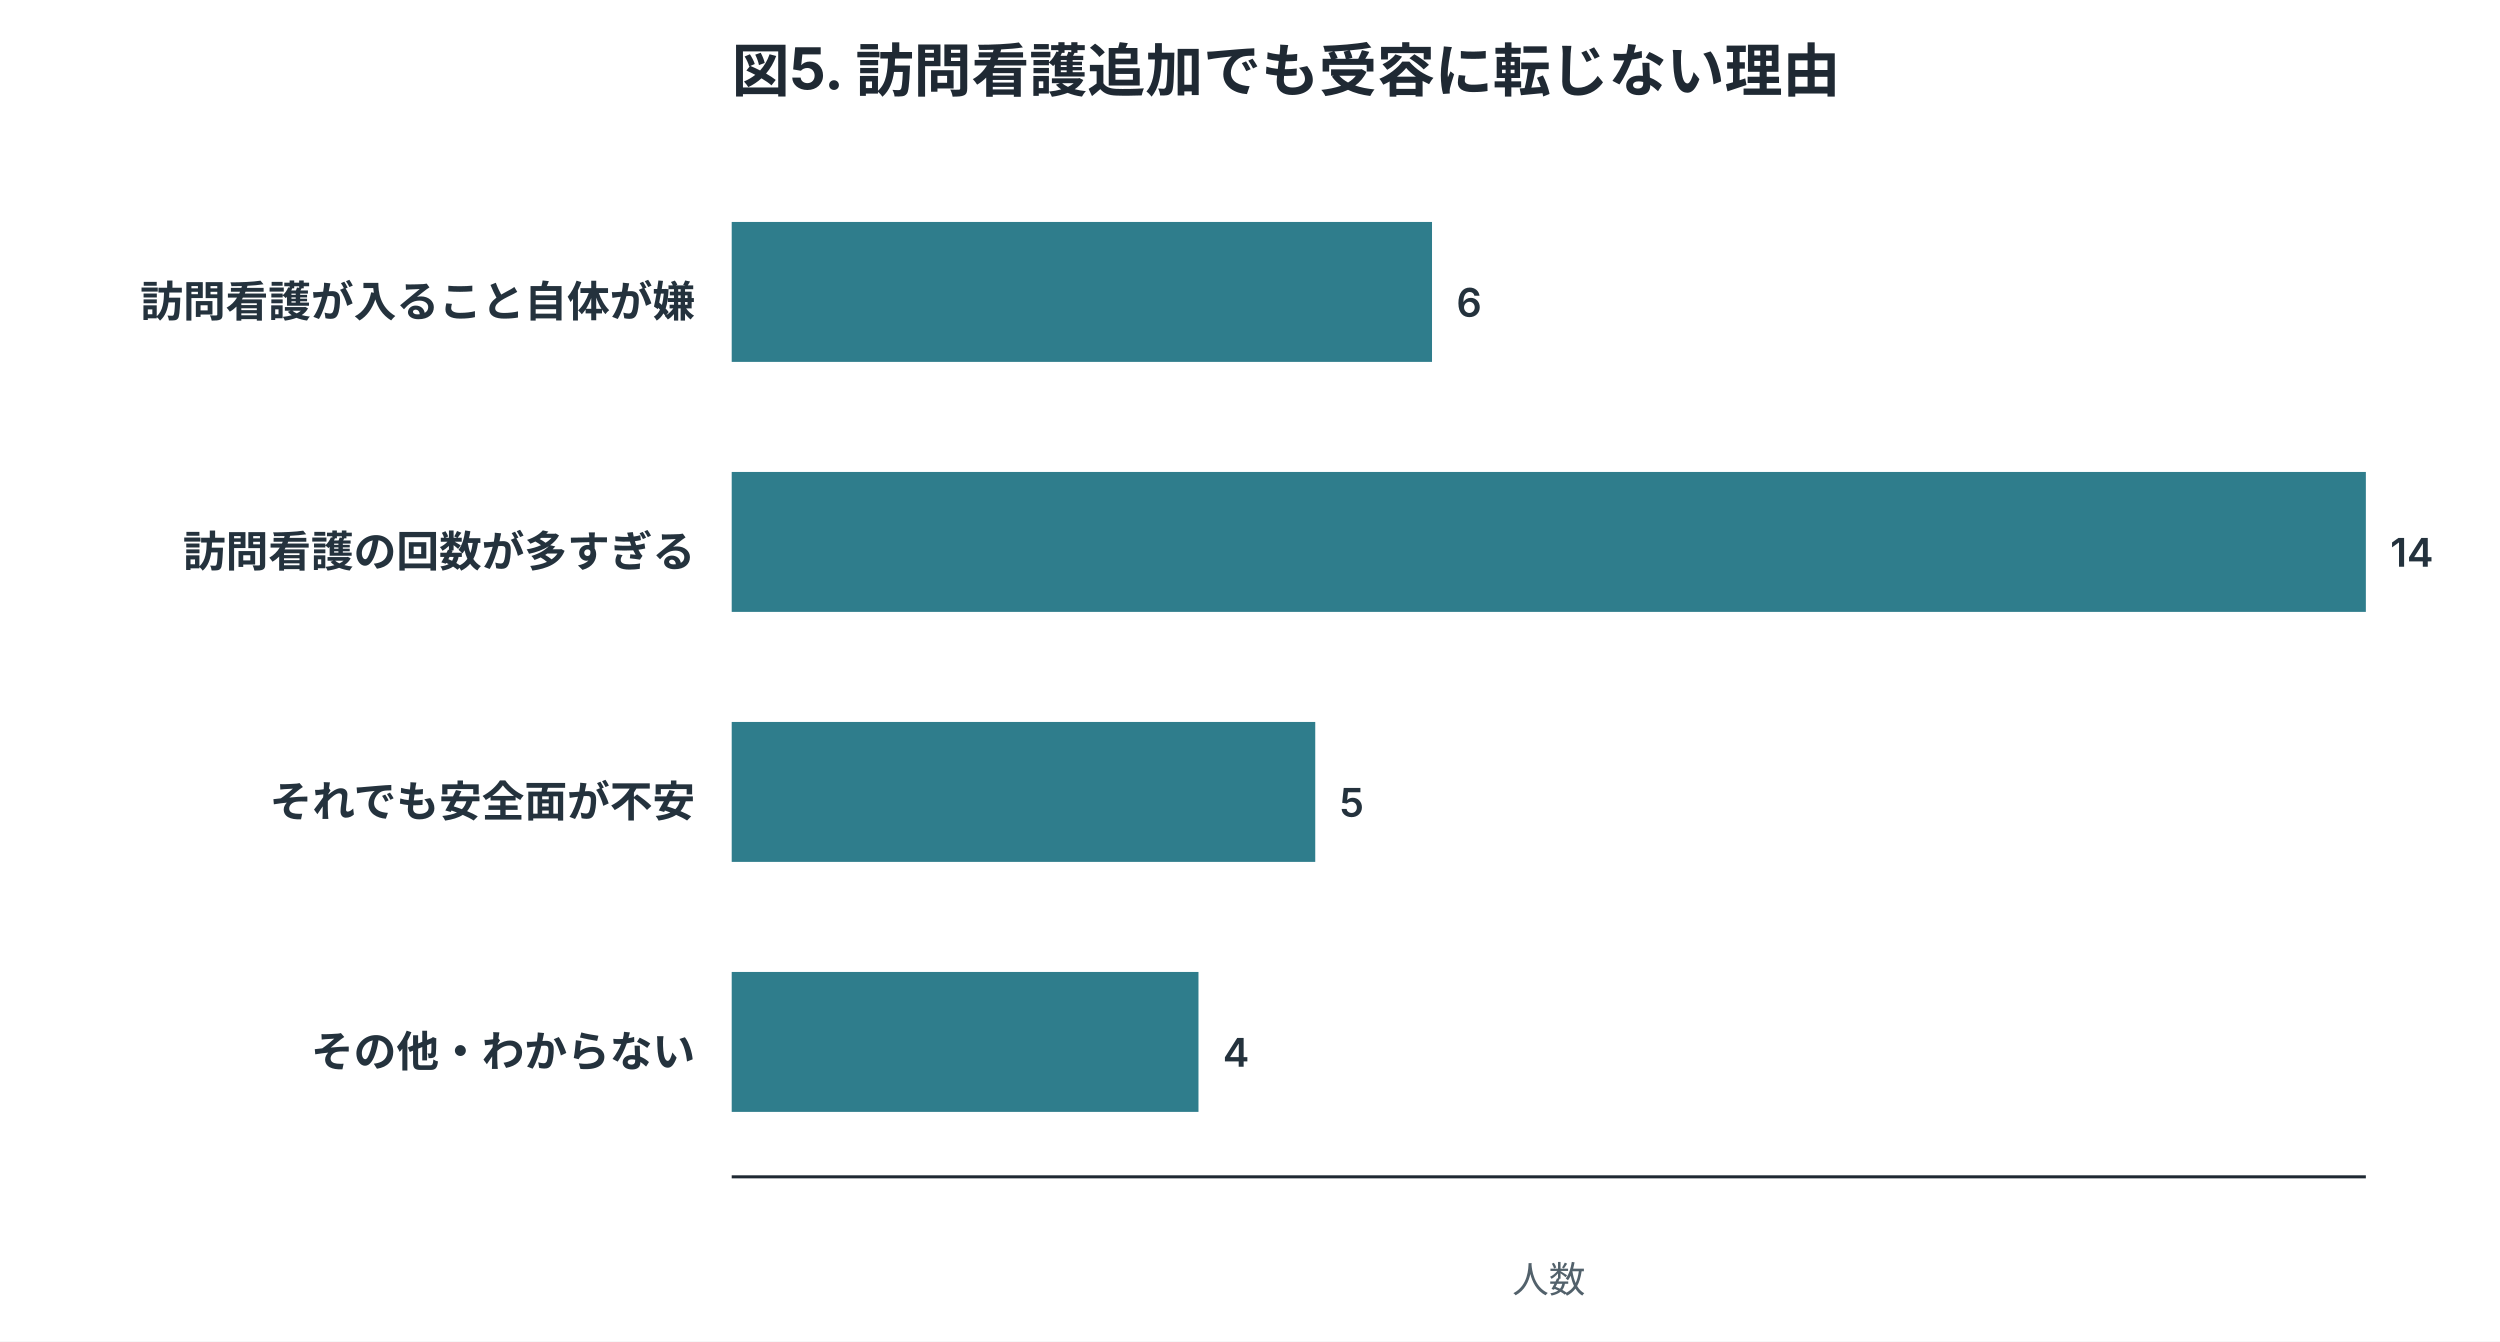
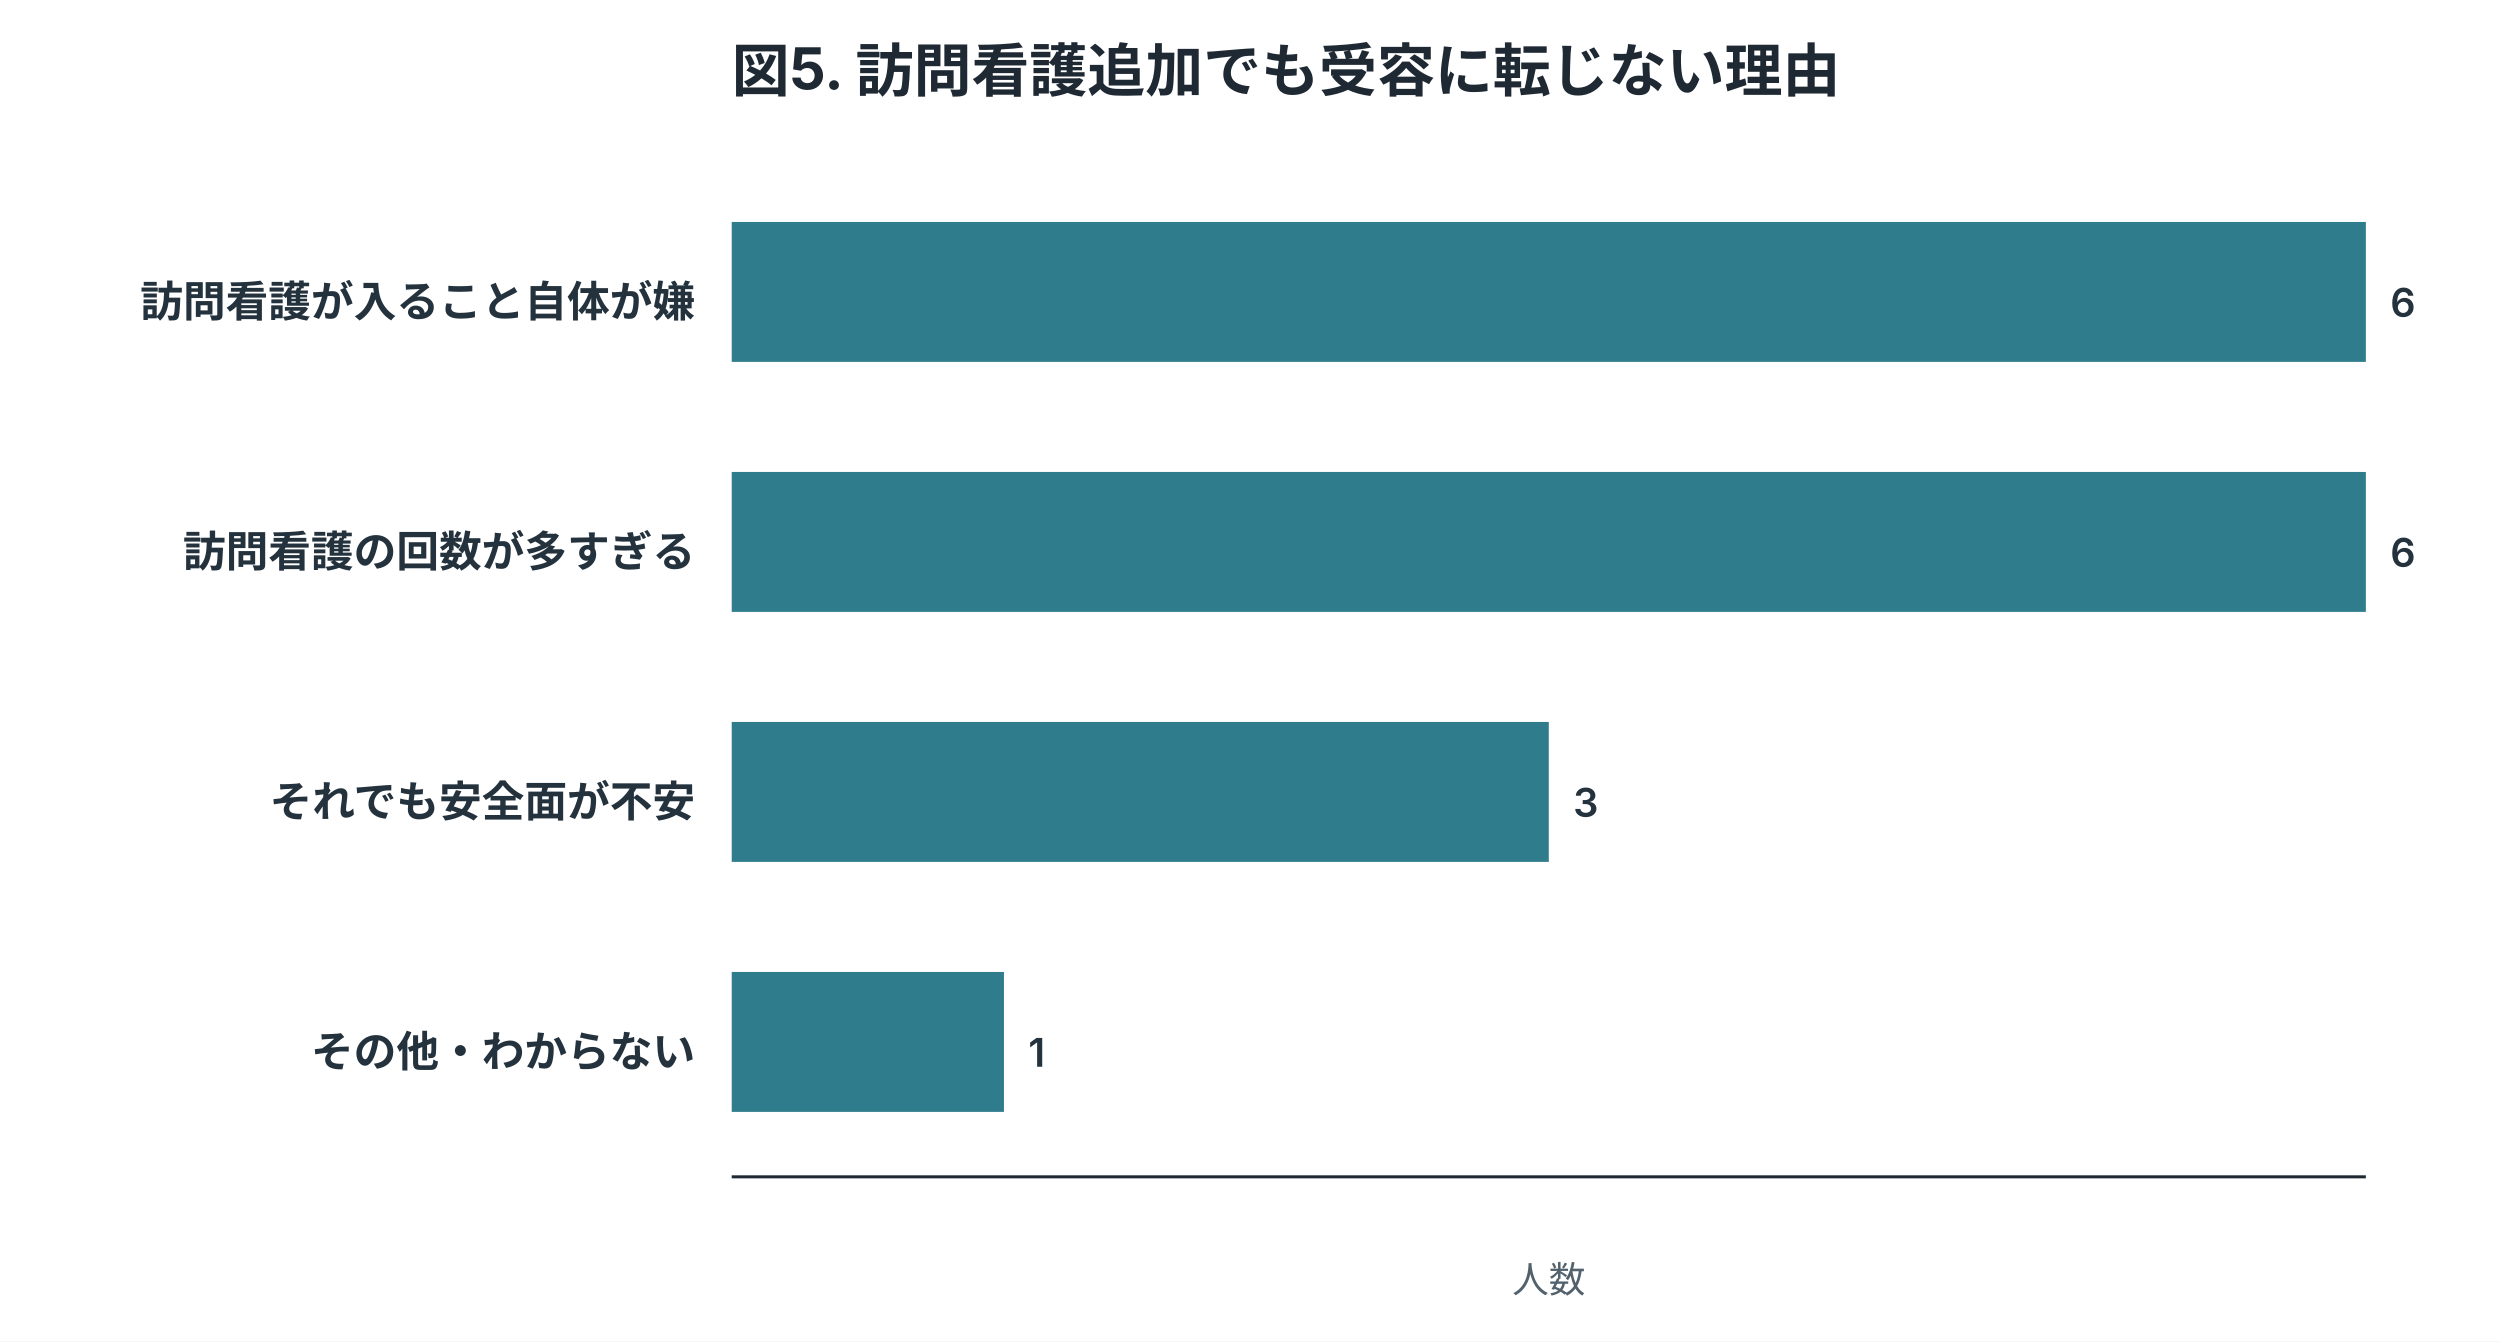
<svg xmlns="http://www.w3.org/2000/svg" width="820" height="440" viewBox="0 0 820 440" role="img">
  <style>
.title{font:700 19px -apple-system,BlinkMacSystemFont,"Segoe UI",sans-serif;fill:#1f2933}
.label{font:600 14px -apple-system,BlinkMacSystemFont,"Segoe UI",sans-serif;fill:#24323d}
.num{font:600 13px -apple-system,BlinkMacSystemFont,"Segoe UI",sans-serif;fill:#24323d}
.axis,.legend,.note{font:12px -apple-system,BlinkMacSystemFont,"Segoe UI",sans-serif;fill:#52616b}
.inside{font:700 13px -apple-system,BlinkMacSystemFont,"Segoe UI",sans-serif;fill:white}
.big{font:700 34px -apple-system,BlinkMacSystemFont,"Segoe UI",sans-serif;fill:#1f2933}
</style>
  <rect width="100%" height="100%" fill="white" />
  <text x="240" y="30" class="title">図5. 訪問看護追加でも受容に転じない理由</text>
  <text x="228" y="103.9" text-anchor="end" class="label">訪問看護が入ること自体が嫌</text>
-   <rect x="240" y="72.8" width="229.7" height="45.9" fill="#2f7d8c" />
-   <text x="477.7" y="103.9" class="num">6</text>
+   <rect x="240" y="72.8" width="536.0" height="45.9" fill="#2f7d8c" />
+   <text x="784.0" y="103.9" class="num">6</text>
  <text x="228" y="185.9" text-anchor="end" class="label">訪問看護の回数が多すぎる</text>
  <rect x="240" y="154.8" width="536.0" height="45.9" fill="#2f7d8c" />
-   <text x="784.0" y="185.9" class="num">14</text>
+   <text x="784.0" y="185.9" class="num">6</text>
  <text x="228" y="267.9" text-anchor="end" class="label">それでも安全面が不安</text>
-   <rect x="240" y="236.8" width="191.4" height="45.9" fill="#2f7d8c" />
-   <text x="439.4" y="267.9" class="num">5</text>
+   <rect x="240" y="236.8" width="268.0" height="45.9" fill="#2f7d8c" />
+   <text x="516.0" y="267.9" class="num">3</text>
  <text x="228" y="349.9" text-anchor="end" class="label">その他・わからない</text>
-   <rect x="240" y="318.8" width="153.1" height="45.9" fill="#2f7d8c" />
-   <text x="401.1" y="349.9" class="num">4</text>
+   <rect x="240" y="318.8" width="89.3" height="45.9" fill="#2f7d8c" />
+   <text x="337.3" y="349.9" class="num">1</text>
  <line x1="240" y1="386" x2="776" y2="386" stroke="#1f2933" />
  <text x="508.0" y="424" text-anchor="middle" class="axis">人数</text>
</svg>
